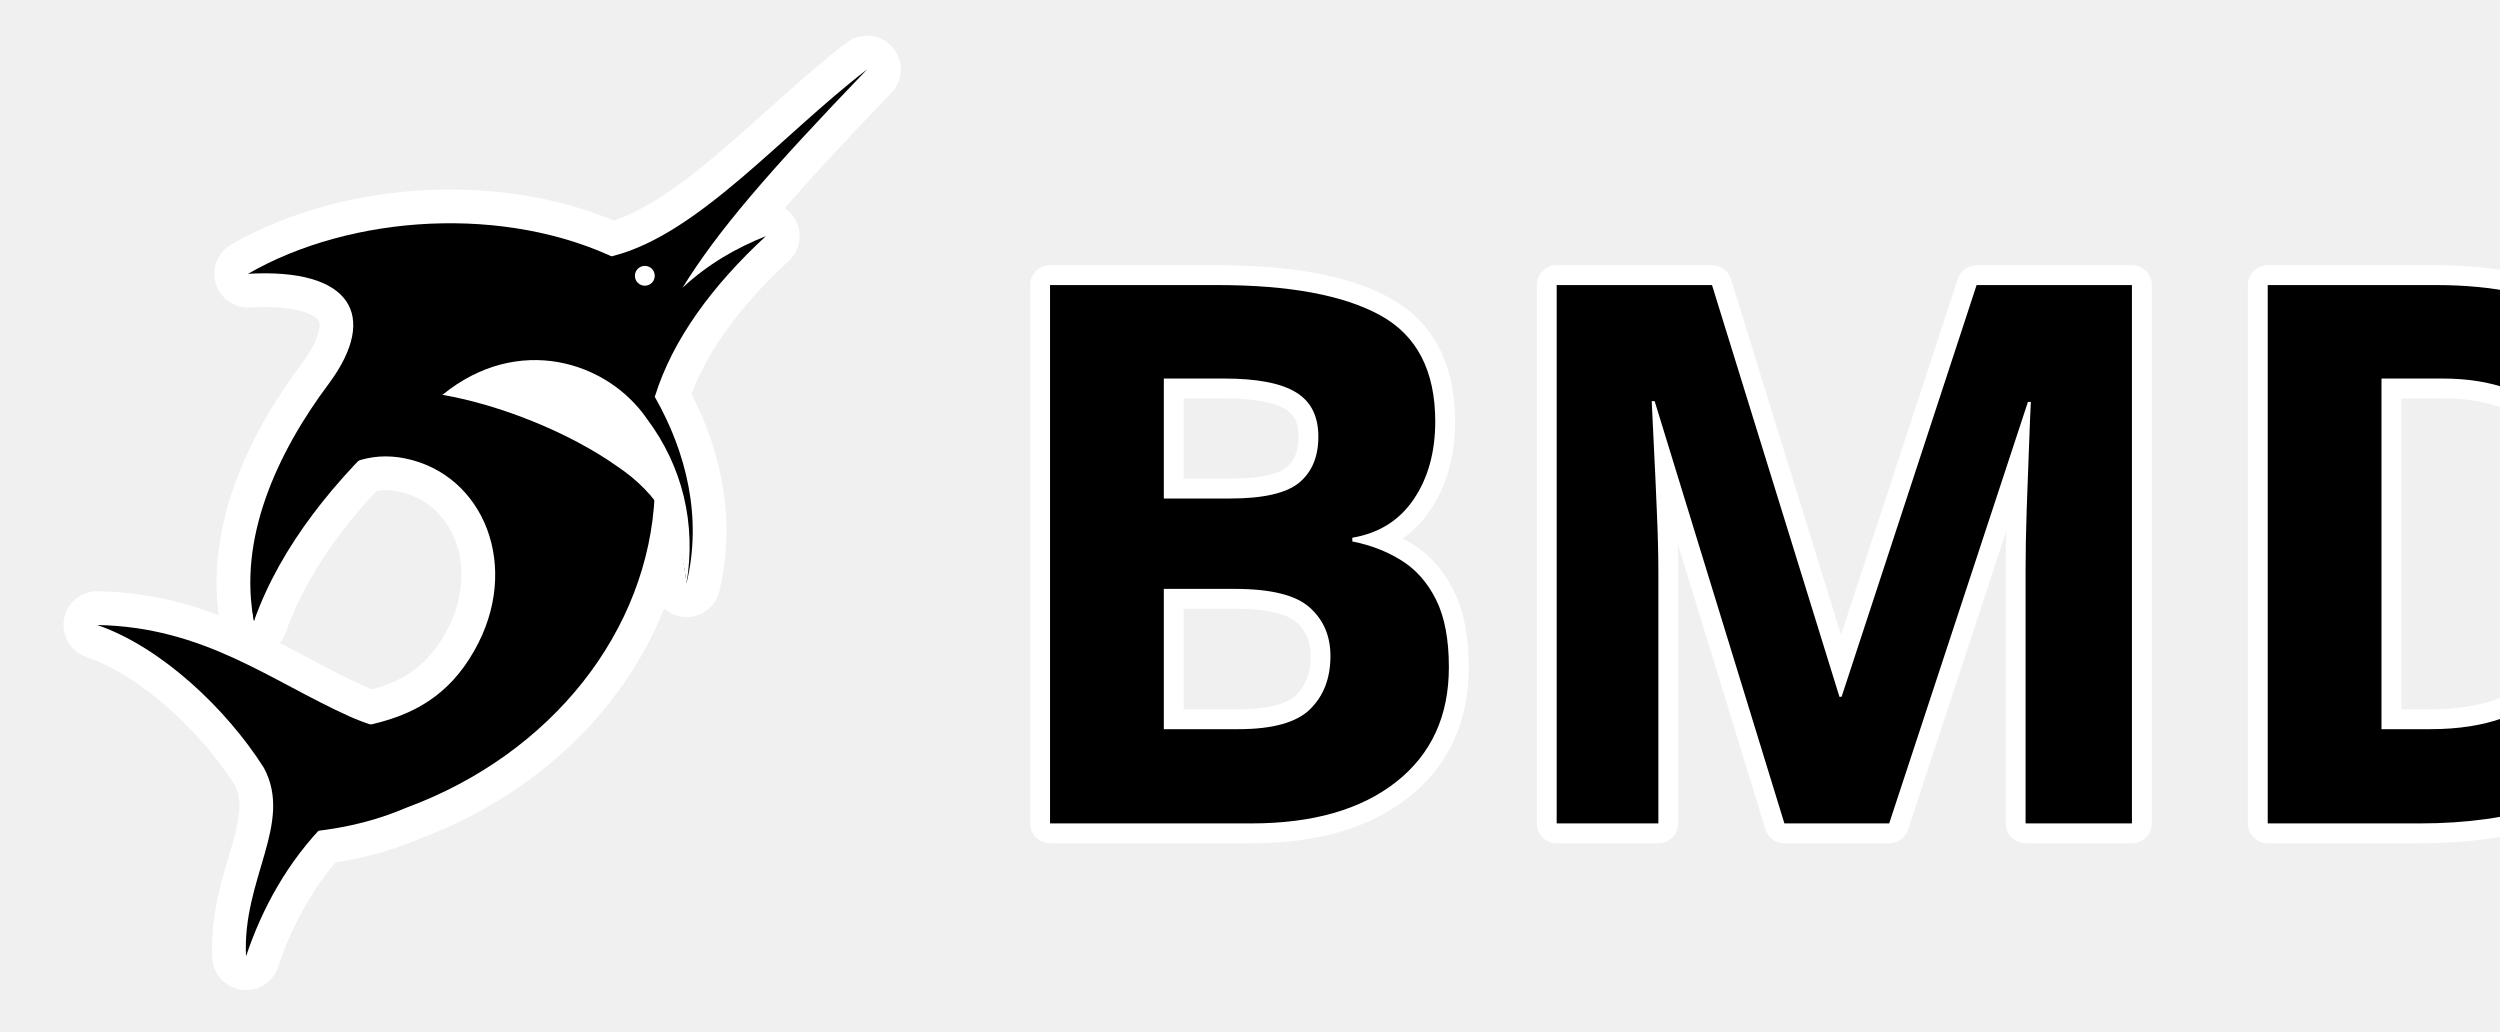
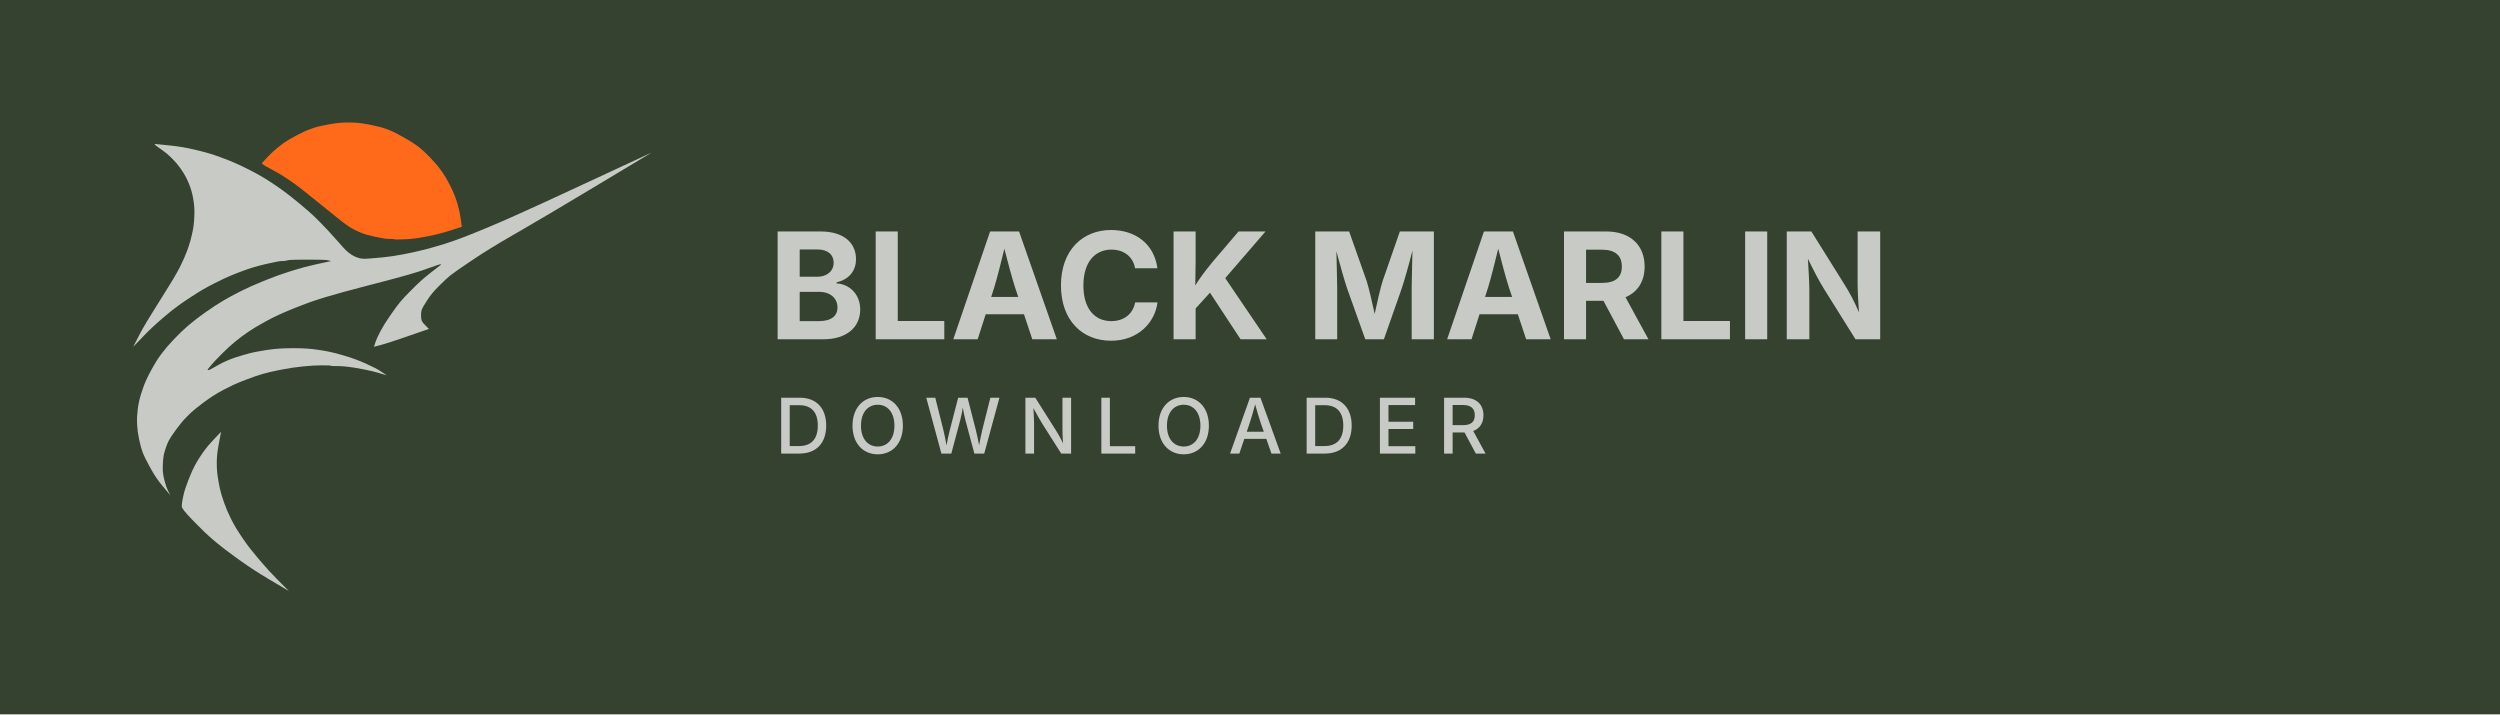
- <svg xmlns="http://www.w3.org/2000/svg" viewBox="0 0 252 104" role="img" aria-label="Black Marlin Downloader wordmark">
-   <defs>
-     <g id="marlin">
-       <path d="M125 118C177 88 255 83 312 111C238 158 155 217 128 293C120 252 139 209 166 173C191 139 177 115 125 118Z" />
-       <path d="M437 15C387 67 362 96 344 125C357 113 371 105 386 99C359 124 339 151 330 180C346 208 354 241 346 274C344 256 339 240 330 229C327 298 278 360 205 387C191 393 176 397 158 399L130 356C167 344 213 354 239 308C263 266 244 219 204 211C169 204 140 235 128 293C119 240 167 179 221 150C252 133 273 119 309 109C352 98 394 48 437 15Z" />
-       <path d="M49 295C103 296 136 323 176 341C205 354 229 351 255 337C232 360 194 374 165 394C145 414 132 438 124 462C122 423 148 395 133 367C114 337 81 306 49 295Z" />
-     </g>
-   </defs>
-   <g transform="translate(0 4) scale(.2)">
-     <use href="#marlin" fill="#fff" stroke="#fff" stroke-width="34" stroke-linejoin="round" />
-     <use href="#marlin" fill="#000" />
-     <path fill="#fff" d="M223 179C261 148 306 162 326 191C344 215 351 244 346 274C343 248 332 229 311 215C287 198 252 184 223 179Z" />
-     <circle cx="325" cy="119" r="5" fill="#fff" />
+ <svg xmlns="http://www.w3.org/2000/svg" viewBox="0 0 1400 400" width="1400" height="400" role="img" aria-label="Black Marlin Downloader" version="1.1" id="svg4">
+   <defs id="defs4" />
+   <rect width="1400" height="400" fill="#354230" id="rect1" />
+   <g transform="translate(220 200) scale(0.4) translate(-698.5 -638.5)" id="g3">
+     <path fill="#C7CAC5" d="M360.28,795.82 L360.28,795.82 Q367.00,808.00 375.40,818.08 L387.00,832.00 Q387.00,832.00 387.00,832.00 L383.52,825.04 Q381.00,820.00 378.90,811.60 L378.10,808.40 Q376.00,800.00 376.42,790.34 L376.58,786.66 Q377.00,777.00 379.10,770.28 L379.90,767.72 Q382.00,761.00 384.10,756.80 L384.90,755.20 Q387.00,751.00 393.72,741.76 L396.28,738.24 Q403.00,729.00 410.14,721.86 L412.86,719.14 Q420.00,712.00 431.34,703.60 L435.66,700.40 Q447.00,692.00 458.76,685.70 L463.24,683.30 Q475.00,677.00 488.02,671.96 L492.98,670.04 Q506.00,665.00 514.82,662.48 L518.18,661.52 Q527.00,659.00 540.02,656.48 L544.98,655.52 Q558.00,653.00 570.60,651.74 L575.40,651.26 Q588.00,650.00 597.66,650.00 L601.34,650.00 Q611.00,650.00 611.42,650.42 L611.58,650.58 Q612.00,651.00 618.30,651.00 L620.70,651.00 Q627.00,651.00 634.14,651.84 L636.86,652.16 Q644.00,653.00 654.92,655.10 L659.08,655.90 Q670.00,658.00 678.40,660.52 L690.00,664.00 Q690.00,664.00 690.00,664.00 L681.30,658.20 Q675.00,654.00 662.82,648.54 L658.18,646.46 Q646.00,641.00 631.72,636.80 L626.28,635.20 Q612.00,631.00 598.14,628.90 L592.86,628.10 Q579.00,626.00 562.20,626.00 L555.80,626.00 Q539.00,626.00 524.72,628.10 L519.28,628.90 Q505.00,631.00 493.24,634.36 L488.76,635.64 Q477.00,639.00 469.86,641.94 L467.14,643.06 Q460.00,646.00 452.02,650.62 L448.98,652.38 Q441.00,657.00 440.16,656.58 L439.00,656.00 Q439.00,656.00 439.00,656.00 L444.22,649.62 Q448.00,645.00 456.82,636.18 L460.18,632.82 Q469.00,624.00 476.14,618.12 L478.86,615.88 Q486.00,610.00 493.98,604.54 L497.02,602.46 Q505.00,597.00 518.02,589.86 L522.98,587.14 Q536.00,580.00 554.48,572.44 L561.52,569.56 Q580.00,562.00 597.64,556.54 L604.36,554.46 Q622.00,549.00 665.68,537.66 L682.32,533.34 Q726.00,522.00 742.38,516.12 L748.62,513.88 Q765.00,508.00 765.42,508.42 L766.00,509.00 Q766.00,509.00 766.00,509.00 L750.34,521.18 Q739.00,530.00 728.50,540.50 L724.50,544.50 Q714.00,555.00 709.80,560.04 L708.20,561.96 Q704.00,567.00 696.44,577.92 L693.56,582.08 Q686.00,593.00 681.80,600.98 L680.20,604.02 Q676.00,612.00 674.32,617.04 L672.00,624.00 Q672.00,624.00 672.00,624.00 L683.02,621.10 Q691.00,619.00 715.36,610.60 L749.00,599.00 Q749.00,599.00 749.00,599.00 L743.78,593.78 Q740.00,590.00 739.16,587.90 L738.84,587.10 Q738.00,585.00 738.00,580.80 L738.00,579.20 Q738.00,575.00 738.84,572.48 L739.16,571.52 Q740.00,569.00 745.46,560.60 L747.54,557.40 Q753.00,549.00 761.40,540.60 L764.60,537.40 Q773.00,529.00 777.62,525.22 L779.38,523.78 Q784.00,520.00 804.58,506.14 L812.42,500.86 Q833.00,487.00 865.76,468.10 L878.24,460.90 Q911.00,442.00 974.00,404.20 L1061.00,352.00 Q1061.00,352.00 1061.00,352.00 L947.32,404.78 Q865.00,443.00 833.50,456.02 L821.50,460.98 Q790.00,474.00 772.36,479.46 L765.64,481.54 Q748.00,487.00 732.88,490.36 L727.12,491.64 Q712.00,495.00 700.66,496.68 L696.34,497.32 Q685.00,499.00 667.78,500.26 L661.22,500.74 Q644.00,502.00 628.46,484.36 L622.54,477.64 Q607.00,460.00 596.50,449.50 L592.50,445.50 Q582.00,435.00 566.46,422.40 L560.54,417.60 Q545.00,405.00 531.56,396.18 L526.44,392.82 Q513.00,384.00 497.88,376.44 L492.12,373.56 Q477.00,366.00 462.30,360.54 L456.70,358.46 Q442.00,353.00 426.04,349.22 L419.96,347.78 Q404.00,344.00 387.62,342.32 L365.00,340.00 Q365.00,340.00 365.00,340.00 L365.58,341.16 Q366.00,342.00 372.72,346.62 L375.28,348.38 Q382.00,353.00 387.88,358.88 L390.12,361.12 Q396.00,367.00 400.20,372.88 L401.80,375.12 Q406.00,381.00 408.94,386.88 L410.06,389.12 Q413.00,395.00 415.10,401.30 L415.90,403.70 Q418.00,410.00 419.26,418.40 L419.74,421.60 Q421.00,430.00 420.58,440.08 L420.42,443.92 Q420.00,454.00 417.90,463.66 L417.10,467.34 Q415.00,477.00 411.64,486.24 L410.36,489.76 Q407.00,499.00 401.54,509.92 L399.46,514.08 Q394.00,525.00 375.94,553.56 L369.06,564.44 Q351.00,593.00 344.28,606.02 L335.00,624.00 Q335.00,624.00 335.00,624.00 L350.66,607.76 Q362.00,596.00 375.86,584.24 L381.14,579.76 Q395.00,568.00 410.96,557.50 L417.04,553.50 Q433.00,543.00 448.12,535.44 L453.88,532.56 Q469.00,525.00 483.70,519.54 L489.30,517.46 Q504.00,512.00 518.70,508.64 L524.30,507.36 Q539.00,504.00 542.36,504.00 L543.64,504.00 Q547.00,504.00 550.36,503.16 L551.64,502.84 Q555.00,502.00 575.58,502.00 L583.42,502.00 Q604.00,502.00 607.36,502.84 L612.00,504.00 Q612.00,504.00 612.00,504.00 L590.54,508.64 Q575.00,512.00 559.04,517.04 L552.96,518.96 Q537.00,524.00 521.46,530.30 L515.54,532.70 Q500.00,539.00 488.24,544.88 L483.76,547.12 Q472.00,553.00 462.76,558.46 L459.24,560.54 Q450.00,566.00 438.66,573.98 L434.34,577.02 Q423.00,585.00 414.60,592.14 L411.40,594.86 Q403.00,602.00 394.18,611.24 L390.82,614.76 Q382.00,624.00 375.70,632.40 L373.30,635.60 Q367.00,644.00 360.70,655.76 L358.30,660.24 Q352.00,672.00 348.22,683.34 L346.78,687.66 Q343.00,699.00 341.74,708.66 L341.26,712.34 Q340.00,722.00 340.42,730.82 L340.58,734.18 Q341.00,743.00 343.10,752.66 L343.90,756.34 Q346.00,766.00 348.10,771.46 L348.90,773.54 Q351.00,779.00 357.72,791.18 Z" id="path1" />
+     <path fill="#C7CAC5" d="M458.00,743.00 L458.00,743.00 Q458.00,743.00 458.00,743.00 L446.98,754.60 Q439.00,763.00 433.96,770.14 L432.04,772.86 Q427.00,780.00 423.22,786.72 L421.78,789.28 Q418.00,796.00 413.38,807.76 L411.62,812.24 Q407.00,824.00 405.32,831.98 L404.68,835.02 Q403.00,843.00 403.00,846.36 L403.00,847.64 Q403.00,851.00 416.86,865.28 L422.14,870.72 Q436.00,885.00 446.92,894.24 L451.08,897.76 Q462.00,907.00 479.64,919.60 L486.36,924.40 Q504.00,937.00 524.58,949.18 L553.00,966.00 Q553.00,966.00 553.00,966.00 L536.76,949.76 Q525.00,938.00 513.24,924.14 L508.76,918.86 Q497.00,905.00 489.02,893.24 L485.98,888.76 Q478.00,877.00 472.96,866.92 L471.04,863.08 Q466.00,853.00 462.22,842.08 L460.78,837.92 Q457.00,827.00 454.90,815.24 L454.10,810.76 Q452.00,799.00 452.00,788.92 L452.00,785.08 Q452.00,775.00 454.52,761.56 Z" id="path2" />
+     <path fill="#FF6A1A" d="M515.00,367.00 L515.00,367.00 Q515.00,367.00 515.00,367.00 L516.74,368.74 Q518.00,370.00 526.82,374.62 L530.18,376.38 Q539.00,381.00 550.34,388.56 L554.66,391.44 Q566.00,399.00 593.30,421.26 L603.70,429.74 Q631.00,452.00 636.46,455.36 L638.54,456.64 Q644.00,460.00 650.72,462.94 L653.28,464.06 Q660.00,467.00 671.76,469.52 L676.24,470.48 Q688.00,473.00 693.04,473.00 L694.96,473.00 Q700.00,473.00 700.42,473.42 L700.58,473.58 Q701.00,474.00 712.34,473.58 L716.66,473.42 Q728.00,473.00 743.12,470.06 L748.88,468.94 Q764.00,466.00 777.02,461.80 L795.00,456.00 Q795.00,456.00 795.00,456.00 L793.26,443.24 Q792.00,434.00 789.06,424.34 L787.94,420.66 Q785.00,411.00 779.96,400.92 L778.04,397.08 Q773.00,387.00 767.96,379.86 L766.04,377.14 Q761.00,370.00 753.02,361.60 L749.98,358.40 Q742.00,350.00 736.12,345.38 L733.88,343.62 Q728.00,339.00 716.24,332.28 L711.76,329.72 Q700.00,323.00 692.02,320.06 L688.98,318.94 Q681.00,316.00 667.98,313.48 L663.02,312.52 Q650.00,310.00 639.08,310.00 L634.92,310.00 Q624.00,310.00 611.82,312.10 L607.18,312.90 Q595.00,315.00 586.60,317.94 L583.40,319.06 Q575.00,322.00 564.08,327.88 L559.92,330.12 Q549.00,336.00 541.44,341.88 L538.56,344.12 Q531.00,350.00 524.28,357.14 Z" id="path3" />
  </g>
-   <text x="99" y="83" textLength="144" lengthAdjust="spacingAndGlyphs" fill="#000" stroke="#fff" stroke-width="4" stroke-linejoin="round" paint-order="stroke" font-family="Space Grotesk, IBM Plex Sans, system-ui, sans-serif" font-size="76" font-weight="700">BMD</text>
+   <path d="m 435.471,190 h 25.492 c 13.617,0 20.75,-7.092 20.75,-16.657 0,-8.957 -6.403,-14.306 -13.212,-14.63 v -0.608 c 6.201,-1.378 10.861,-5.795 10.861,-12.969 0,-9.038 -6.687,-15.522 -19.939,-15.522 h -23.952 z m 12.361,-10.172 v -16.373 h 11.023 c 6.201,0 10.132,3.647 10.132,8.713 0,4.58 -3.202,7.66 -10.456,7.66 z m 0,-24.843 v -15.279 h 10.01 c 5.795,0 8.997,2.999 8.997,7.417 0,4.863 -3.931,7.862 -9.24,7.862 z M 490.386,190 h 38.42 v -10.253 h -26.059 v -50.132 h -12.361 z m 43.445,0 h 13.658 l 4.499,-14.022 h 21.439 L 578.087,190 h 13.739 l -21.155,-60.386 h -16.211 z m 21.236,-23.709 1.743,-5.431 c 1.824,-6.079 3.607,-13.252 5.633,-21.561 2.107,8.227 4.012,15.36 5.958,21.561 l 1.824,5.431 z m 67.113,24.519 c 15.238,0 24.641,-10.253 26.019,-21.48 h -12.523 c -1.216,6.565 -6.403,10.497 -13.293,10.497 -9.321,0 -15.684,-6.89 -15.684,-19.98 0,-12.807 6.282,-20.061 15.725,-20.061 6.89,0 12.077,3.891 13.212,10.456 h 12.523 c -1.783,-13.577 -12.239,-21.439 -25.978,-21.439 -15.927,0 -28.045,11.307 -28.045,31.044 0,19.615 11.956,30.963 28.045,30.963 z M 657.196,190 h 12.361 v -17.265 l 8.024,-8.835 L 694.725,190 h 14.63 l -23.222,-34.246 22.574,-26.14 h -15.117 l -14.792,17.346 c -4.012,4.863 -6.809,8.673 -9.443,12.888 l 0.203,-13.739 v -16.495 h -12.361 z m 79.353,0 h 12.28 v -28.491 c 0,-4.539 -0.324,-13.415 -0.446,-20.75 2.148,8.105 4.58,16.576 5.998,20.75 L 764.553,190 h 10.416 L 784.979,161.509 c 1.418,-4.296 3.972,-13.09 5.998,-21.236 -0.122,7.619 -0.446,16.697 -0.446,21.236 V 190 h 12.442 v -60.386 h -19.048 l -9.646,27.721 c -1.216,3.85 -3.08,11.915 -4.458,18.44 -1.418,-6.565 -3.283,-14.63 -4.499,-18.44 l -9.808,-27.721 h -18.967 z m 73.841,0 h 13.658 l 4.499,-14.022 h 21.439 L 854.646,190 h 13.739 L 847.229,129.614 h -16.211 z m 21.236,-23.709 1.743,-5.431 c 1.824,-6.079 3.607,-13.252 5.633,-21.561 2.107,8.227 4.012,15.36 5.958,21.561 l 1.824,5.431 z M 875.841,190 h 12.361 v -21.561 h 9.727 L 909.438,190 h 13.698 l -12.847,-23.546 c 6.89,-2.958 10.699,-8.916 10.699,-17.184 0,-11.875 -7.862,-19.656 -21.601,-19.656 h -23.546 z m 12.361,-31.571 v -18.602 h 8.875 c 7.579,0 11.145,3.364 11.145,9.443 0,6.039 -3.566,9.159 -11.104,9.159 z M 930.351,190 h 38.42 v -10.253 h -26.059 v -50.132 h -12.361 z m 59.291,-60.386 H 977.281 V 190 h 12.361 z M 1000.585,190 h 12.645 v -27.761 c 0,-3.566 -0.365,-10.051 -0.81,-17.346 3.728,7.538 5.957,11.956 9.321,17.386 L 1039.085,190 h 13.82 v -60.386 h -12.645 v 28.977 c 0,3.972 0.324,10.456 0.77,16.373 -2.634,-6.282 -5.188,-10.861 -7.579,-14.792 l -19.088,-30.558 h -13.779 z" id="text3" style="font-weight:700;font-size:83px;font-family:Inter;fill:#c7cac5" aria-label="BLACK MARLIN" />
+   <path d="m 447.647,254 c 9.511,0 15.033,-5.9 15.033,-15.684 0,-9.721 -5.522,-15.6 -14.739,-15.6 H 437.464 V 254 Z m -5.396,-4.199 v -22.886 h 5.375 c 6.824,0 10.351,4.052 10.351,11.401 0,7.412 -3.527,11.485 -10.603,11.485 z m 49.284,4.619 c 8.104,0 14.088,-6.047 14.088,-16.041 0,-10.036 -5.984,-16.083 -14.088,-16.083 -8.125,0 -14.13,6.047 -14.13,16.083 0,9.994 6.005,16.041 14.13,16.041 z m 0,-4.367 c -5.375,0 -9.385,-4.115 -9.385,-11.674 0,-7.58 4.01,-11.716 9.385,-11.716 5.333,0 9.343,4.115 9.343,11.716 0,7.559 -4.01,11.674 -9.343,11.674 z M 527.192,254 h 5.543 l 4.955,-18.54 c 0.609,-2.31 1.029,-4.619 1.491,-7.181 0.462,2.708 0.945,5.081 1.491,7.181 L 545.648,254 h 5.522 l 8.524,-31.284 h -5.081 l -4.514,17.931 c -0.651,2.729 -1.239,5.711 -1.785,8.671 -0.588,-2.96 -1.176,-5.942 -1.89,-8.671 l -4.598,-17.931 h -5.249 l -4.64,17.931 c -0.714,2.75 -1.323,5.774 -1.89,8.797 -0.525,-3.023 -1.113,-6.047 -1.785,-8.797 l -4.514,-17.931 h -5.039 z m 47.037,0 h 4.85 v -16.692 c 0,-1.617 -0.168,-4.85 -0.357,-8.776 2.268,4.199 3.464,6.362 4.997,8.818 L 594.281,254 h 5.543 v -31.284 h -4.85 v 17.805 c 0,1.806 0.084,4.724 0.315,7.748 -1.386,-3.002 -2.792,-5.375 -3.758,-6.929 l -11.779,-18.624 h -5.522 z m 42.523,0 h 18.959 v -4.115 h -14.172 v -27.169 h -4.787 z m 46.134,0.42 c 8.104,0 14.088,-6.047 14.088,-16.041 0,-10.036 -5.984,-16.083 -14.088,-16.083 -8.125,0 -14.13,6.047 -14.13,16.083 0,9.994 6.005,16.041 14.13,16.041 z m 0,-4.367 c -5.375,0 -9.385,-4.115 -9.385,-11.674 0,-7.58 4.01,-11.716 9.385,-11.716 5.333,0 9.343,4.115 9.343,11.716 0,7.559 -4.01,11.674 -9.343,11.674 z M 688.844,254 h 5.186 l 2.792,-8.251 h 12.304 L 712.002,254 h 5.186 l -11.338,-31.284 h -5.879 z m 9.343,-12.241 1.743,-5.165 c 0.777,-2.394 1.743,-5.648 2.96,-10.12 1.239,4.43 2.184,7.622 3.023,10.12 l 1.806,5.165 z M 741.907,254 c 9.511,0 15.033,-5.9 15.033,-15.684 0,-9.721 -5.522,-15.6 -14.739,-15.6 H 731.724 V 254 Z m -5.396,-4.199 v -22.886 h 5.375 c 6.824,0 10.351,4.052 10.351,11.401 0,7.412 -3.527,11.485 -10.603,11.485 z M 772.756,254 h 19.82 v -4.115 h -15.033 v -9.637 h 13.857 v -4.094 h -13.857 v -9.322 h 14.907 v -4.115 h -19.694 z m 35.93,0 h 4.787 v -11.821 h 6.383 c 0.084,0 0.189,0 0.273,0 L 826.47,254 h 5.438 L 825.021,241.36 c 3.8,-1.428 5.711,-4.619 5.711,-8.818 0,-5.774 -3.59,-9.826 -10.834,-9.826 h -11.212 z m 4.787,-15.915 v -11.275 h 5.879 c 4.619,0 6.53,2.205 6.53,5.732 0,3.506 -1.911,5.543 -6.488,5.543 z" id="text4" style="font-weight:500;font-size:43px;font-family:Inter;letter-spacing:10;fill:#c7cac5" aria-label="DOWNLOADER" />
</svg>
